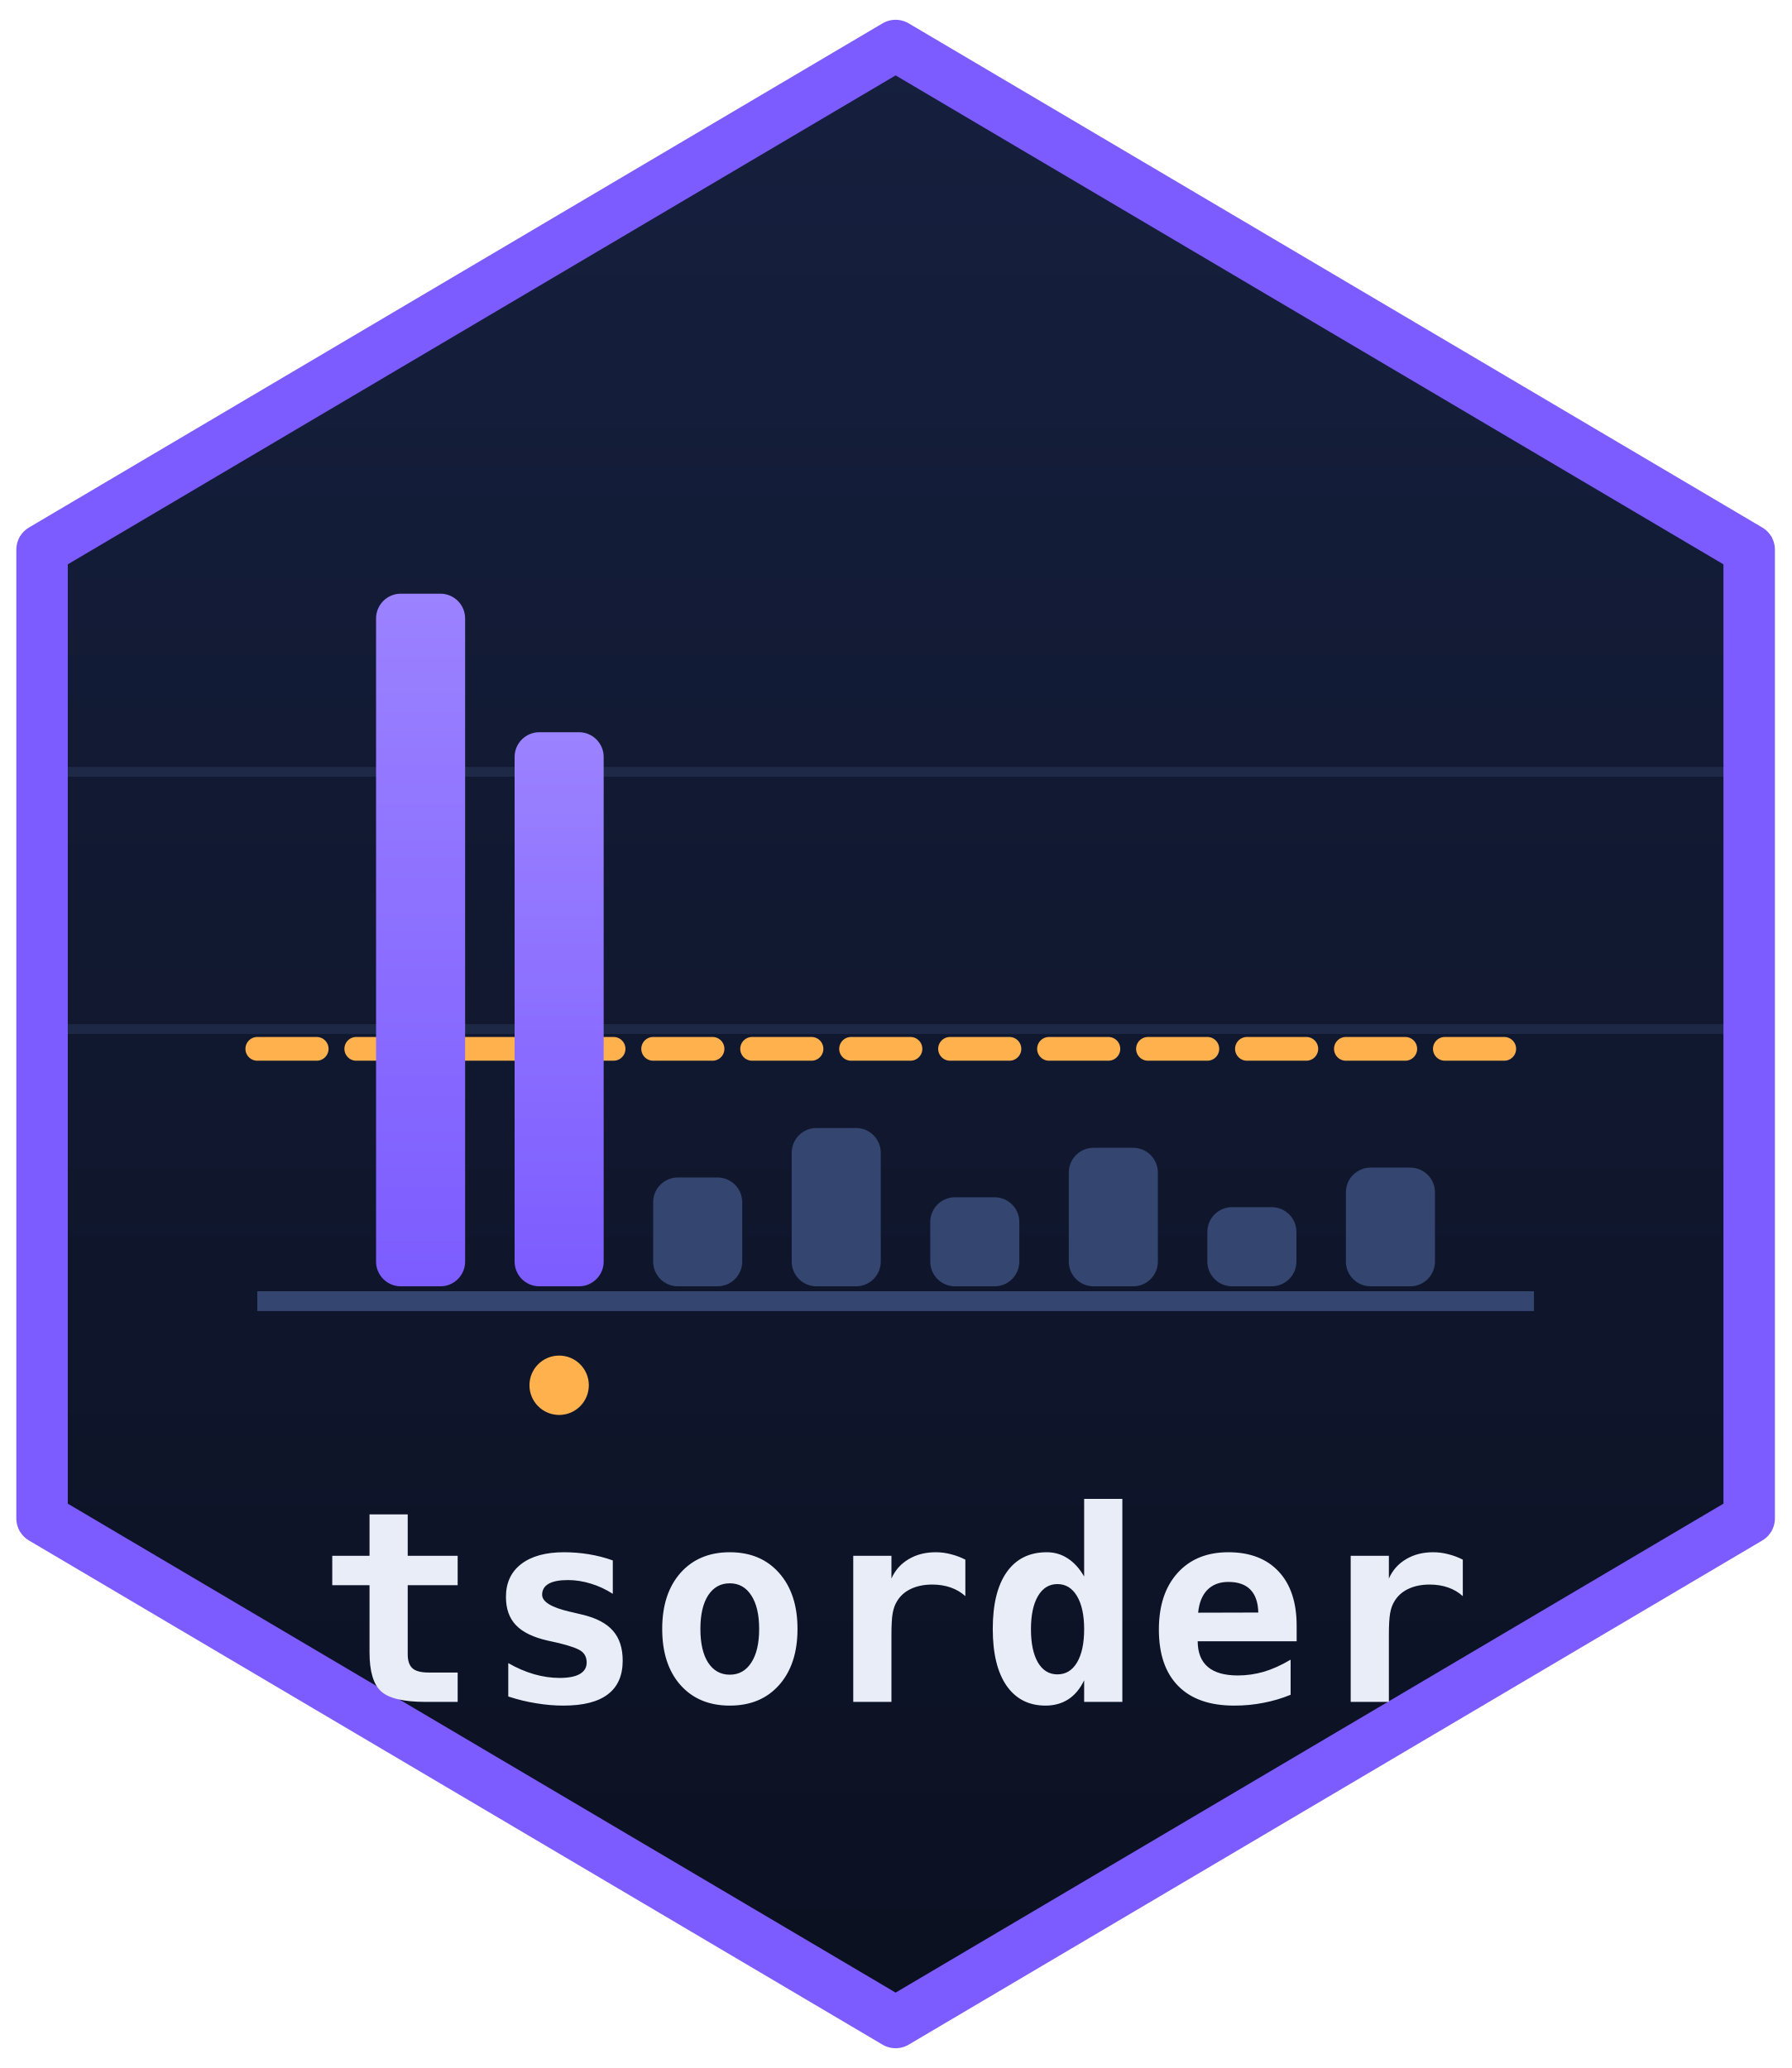
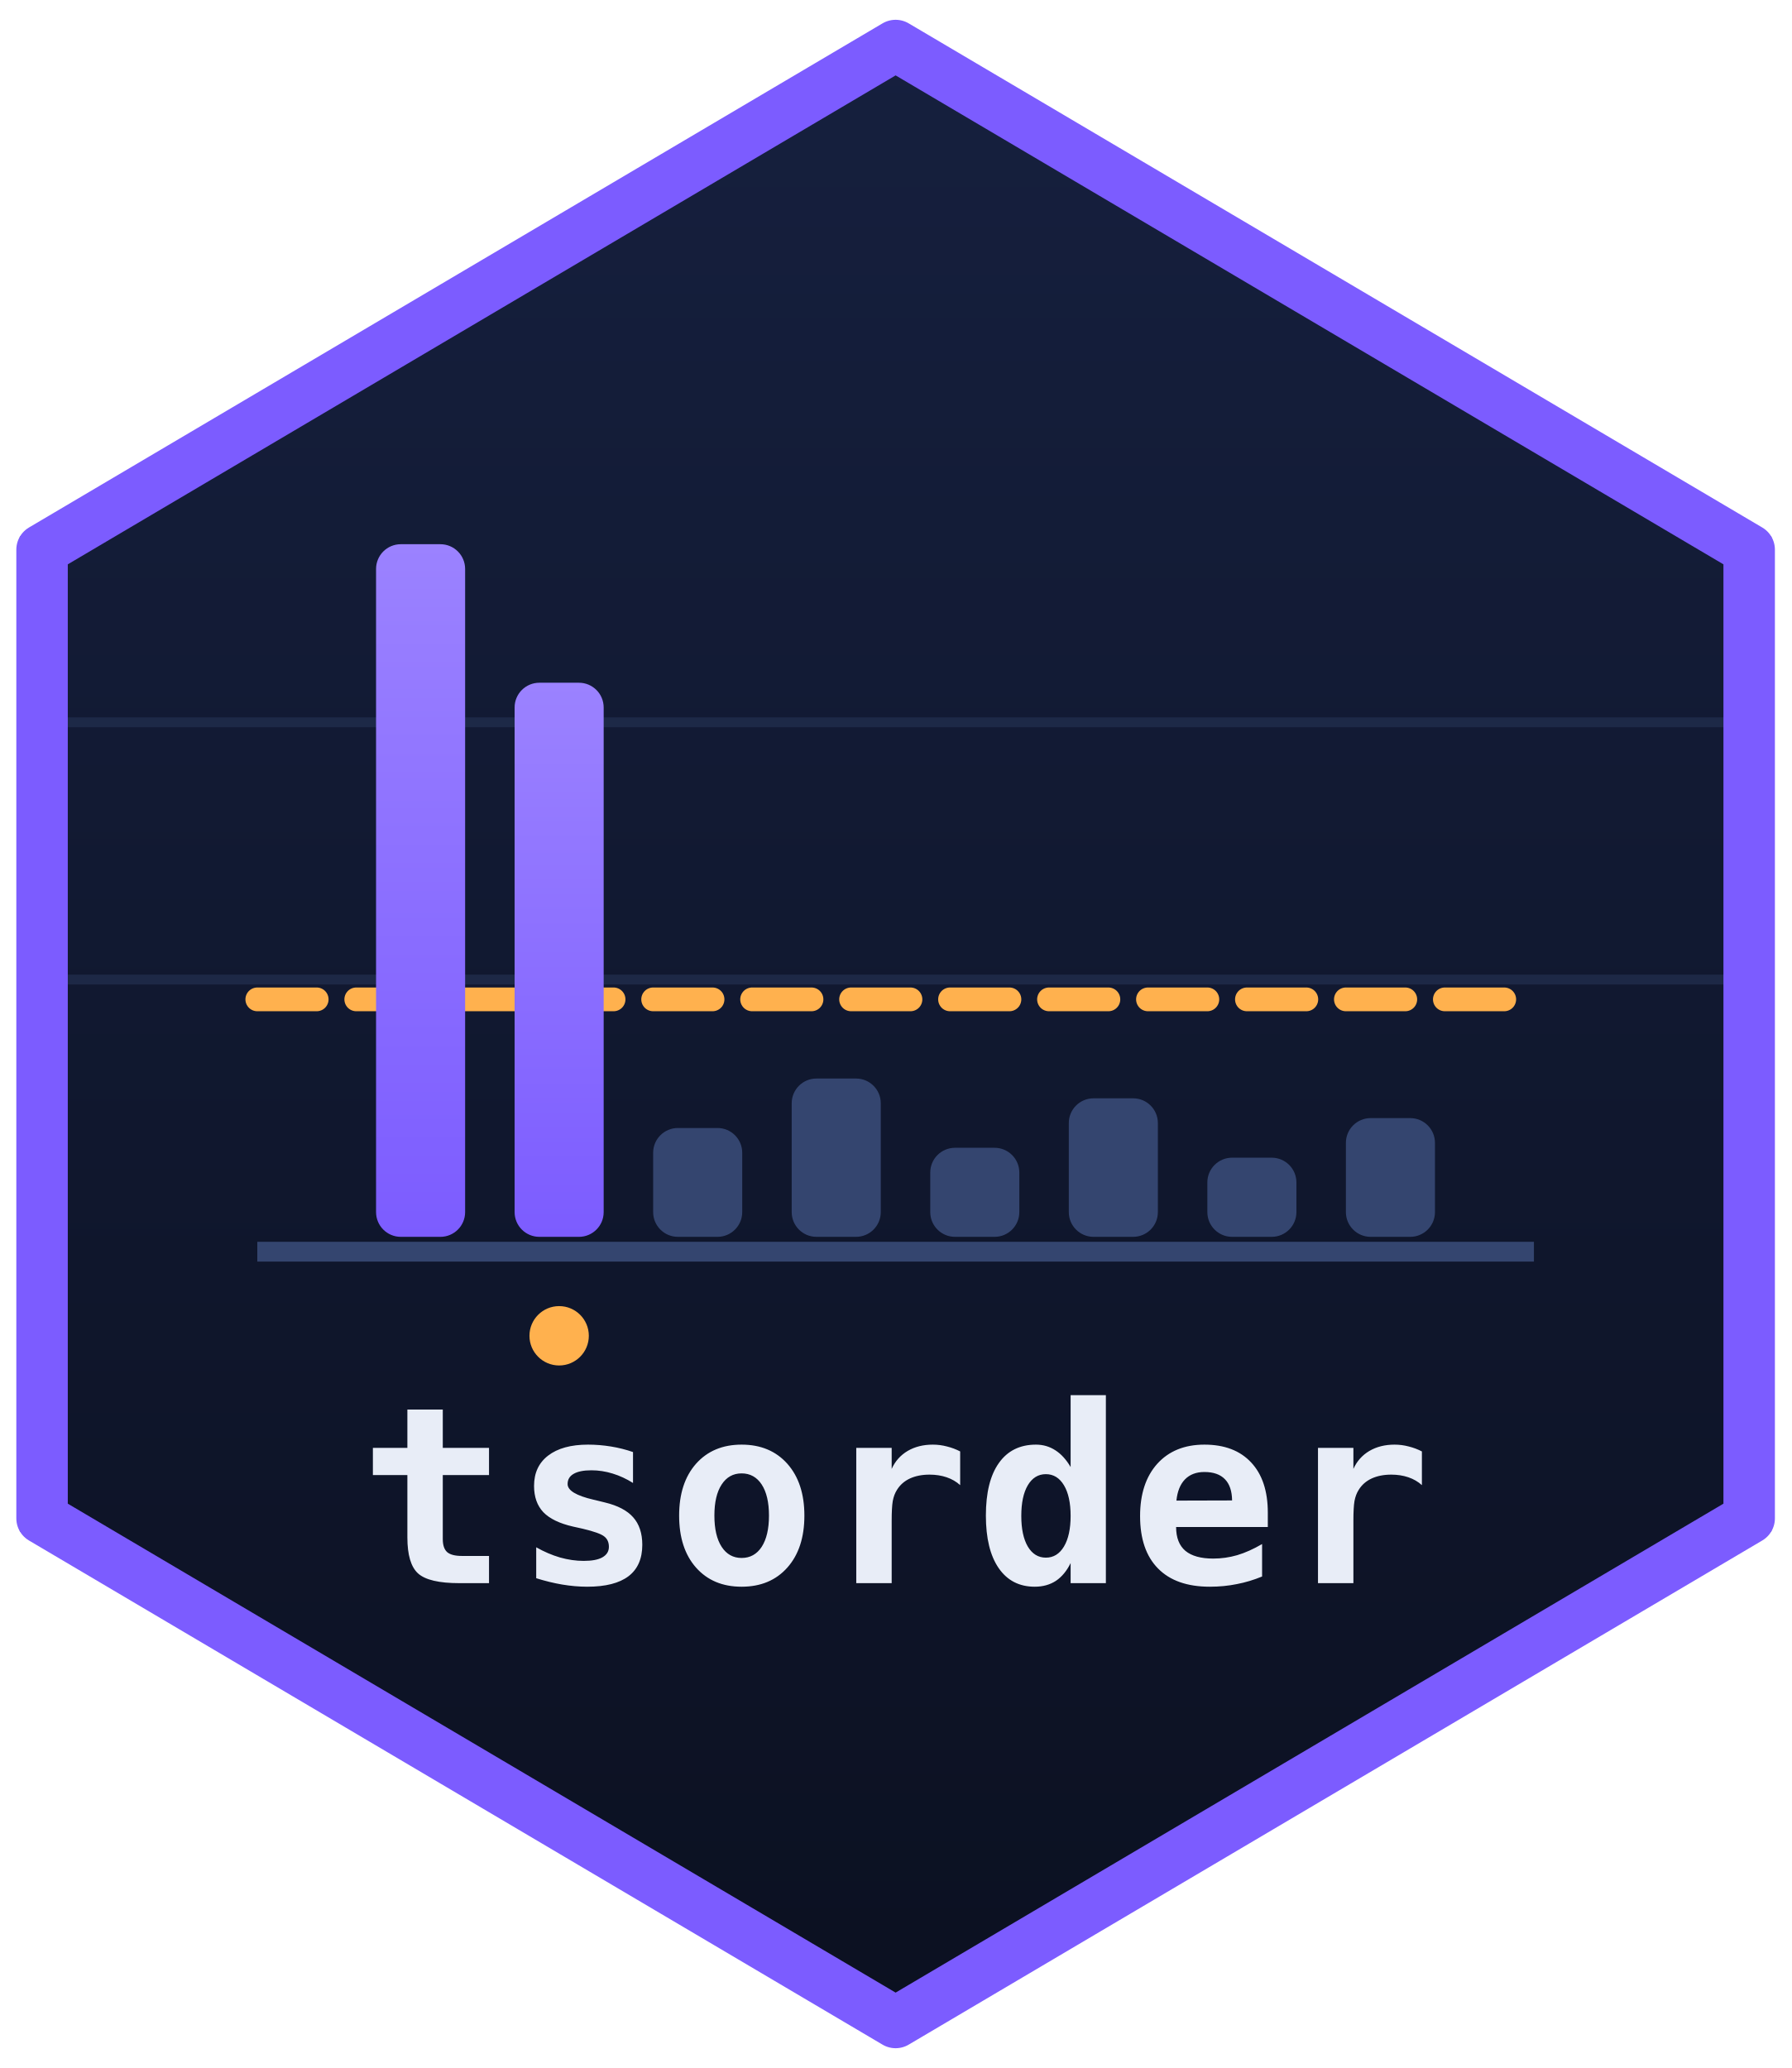
<svg xmlns="http://www.w3.org/2000/svg" viewBox="0 0 181 209" width="181" height="209" role="img" aria-label="tsorder hex logo: studentized PACF bars with a threshold line, the last surviving lag marks the order">
  <defs>
    <linearGradient id="bg" x1="0" y1="0" x2="0" y2="1">
      <stop offset="0" stop-color="#16203f" />
      <stop offset="1" stop-color="#0b1020" />
    </linearGradient>
    <linearGradient id="bar" x1="0" y1="0" x2="0" y2="1">
      <stop offset="0" stop-color="#9b82ff" />
      <stop offset="1" stop-color="#7c5cff" />
    </linearGradient>
    <clipPath id="hexclip">
      <polygon points="90.5,2 179,54.25 179,154.75 90.5,207 2,154.75 2,54.25" />
    </clipPath>
  </defs>
  <g clip-path="url(#hexclip)">
    <rect width="181" height="209" fill="url(#bg)" />
    <g stroke="#263457" stroke-width="1" opacity="0.55">
-       <line x1="0" y1="78" x2="181" y2="78" />
-       <line x1="0" y1="104" x2="181" y2="104" />
+       <line x1="0" y1="73" x2="181" y2="73" />
+       <line x1="0" y1="99" x2="181" y2="99" />
    </g>
  </g>
  <polygon points="90.5,4.6 176.75,55.55 176.75,153.45 90.5,204.4 4.25,153.45 4.25,55.55" fill="none" stroke="#7c5cff" stroke-width="5.2" stroke-linejoin="round" />
  <g clip-path="url(#hexclip)">
-     <line x1="26" y1="106" x2="155" y2="106" stroke="#ffb14e" stroke-width="2.4" stroke-dasharray="6 4" stroke-linecap="round" />
-     <rect x="38" y="60" width="9" height="70" rx="2.5" fill="url(#bar)" />
-     <rect x="52" y="74" width="9" height="56" rx="2.5" fill="url(#bar)" />
+     <line x1="26" y1="101" x2="155" y2="101" stroke="#ffb14e" stroke-width="2.4" stroke-dasharray="6 4" stroke-linecap="round" />
+     <rect x="38" y="55" width="9" height="70" rx="2.5" fill="url(#bar)" />
+     <rect x="52" y="69" width="9" height="56" rx="2.5" fill="url(#bar)" />
    <g fill="#34456f">
-       <rect x="66" y="119" width="9" height="11" rx="2.5" />
-       <rect x="80" y="114" width="9" height="16" rx="2.5" />
-       <rect x="94" y="121" width="9" height="9" rx="2.5" />
-       <rect x="108" y="116" width="9" height="14" rx="2.5" />
-       <rect x="122" y="122" width="9" height="8" rx="2.5" />
-       <rect x="136" y="118" width="9" height="12" rx="2.5" />
+       <rect x="66" y="114" width="9" height="11" rx="2.5" />
+       <rect x="80" y="109" width="9" height="16" rx="2.5" />
+       <rect x="94" y="116" width="9" height="9" rx="2.5" />
+       <rect x="108" y="111" width="9" height="14" rx="2.5" />
+       <rect x="122" y="117" width="9" height="8" rx="2.5" />
+       <rect x="136" y="113" width="9" height="12" rx="2.5" />
    </g>
-     <line x1="26" y1="131.5" x2="155" y2="131.5" stroke="#34456f" stroke-width="2" />
-     <circle cx="56.5" cy="140" r="3" fill="#ffb14e" />
+     <line x1="26" y1="126.5" x2="155" y2="126.5" stroke="#34456f" stroke-width="2" />
+     <circle cx="56.5" cy="135" r="3" fill="#ffb14e" />
  </g>
-   <text x="90.5" y="172" text-anchor="middle" font-family="'JetBrains Mono','SFMono-Regular',Menlo,Consolas,monospace" font-size="27" font-weight="700" letter-spacing="0.5" fill="#e8edf7">tsorder</text>
+   <text x="90.5" y="160" text-anchor="middle" font-family="'JetBrains Mono','SFMono-Regular',Menlo,Consolas,monospace" font-size="25" font-weight="700" letter-spacing="0.5" fill="#e8edf7">tsorder</text>
</svg>
